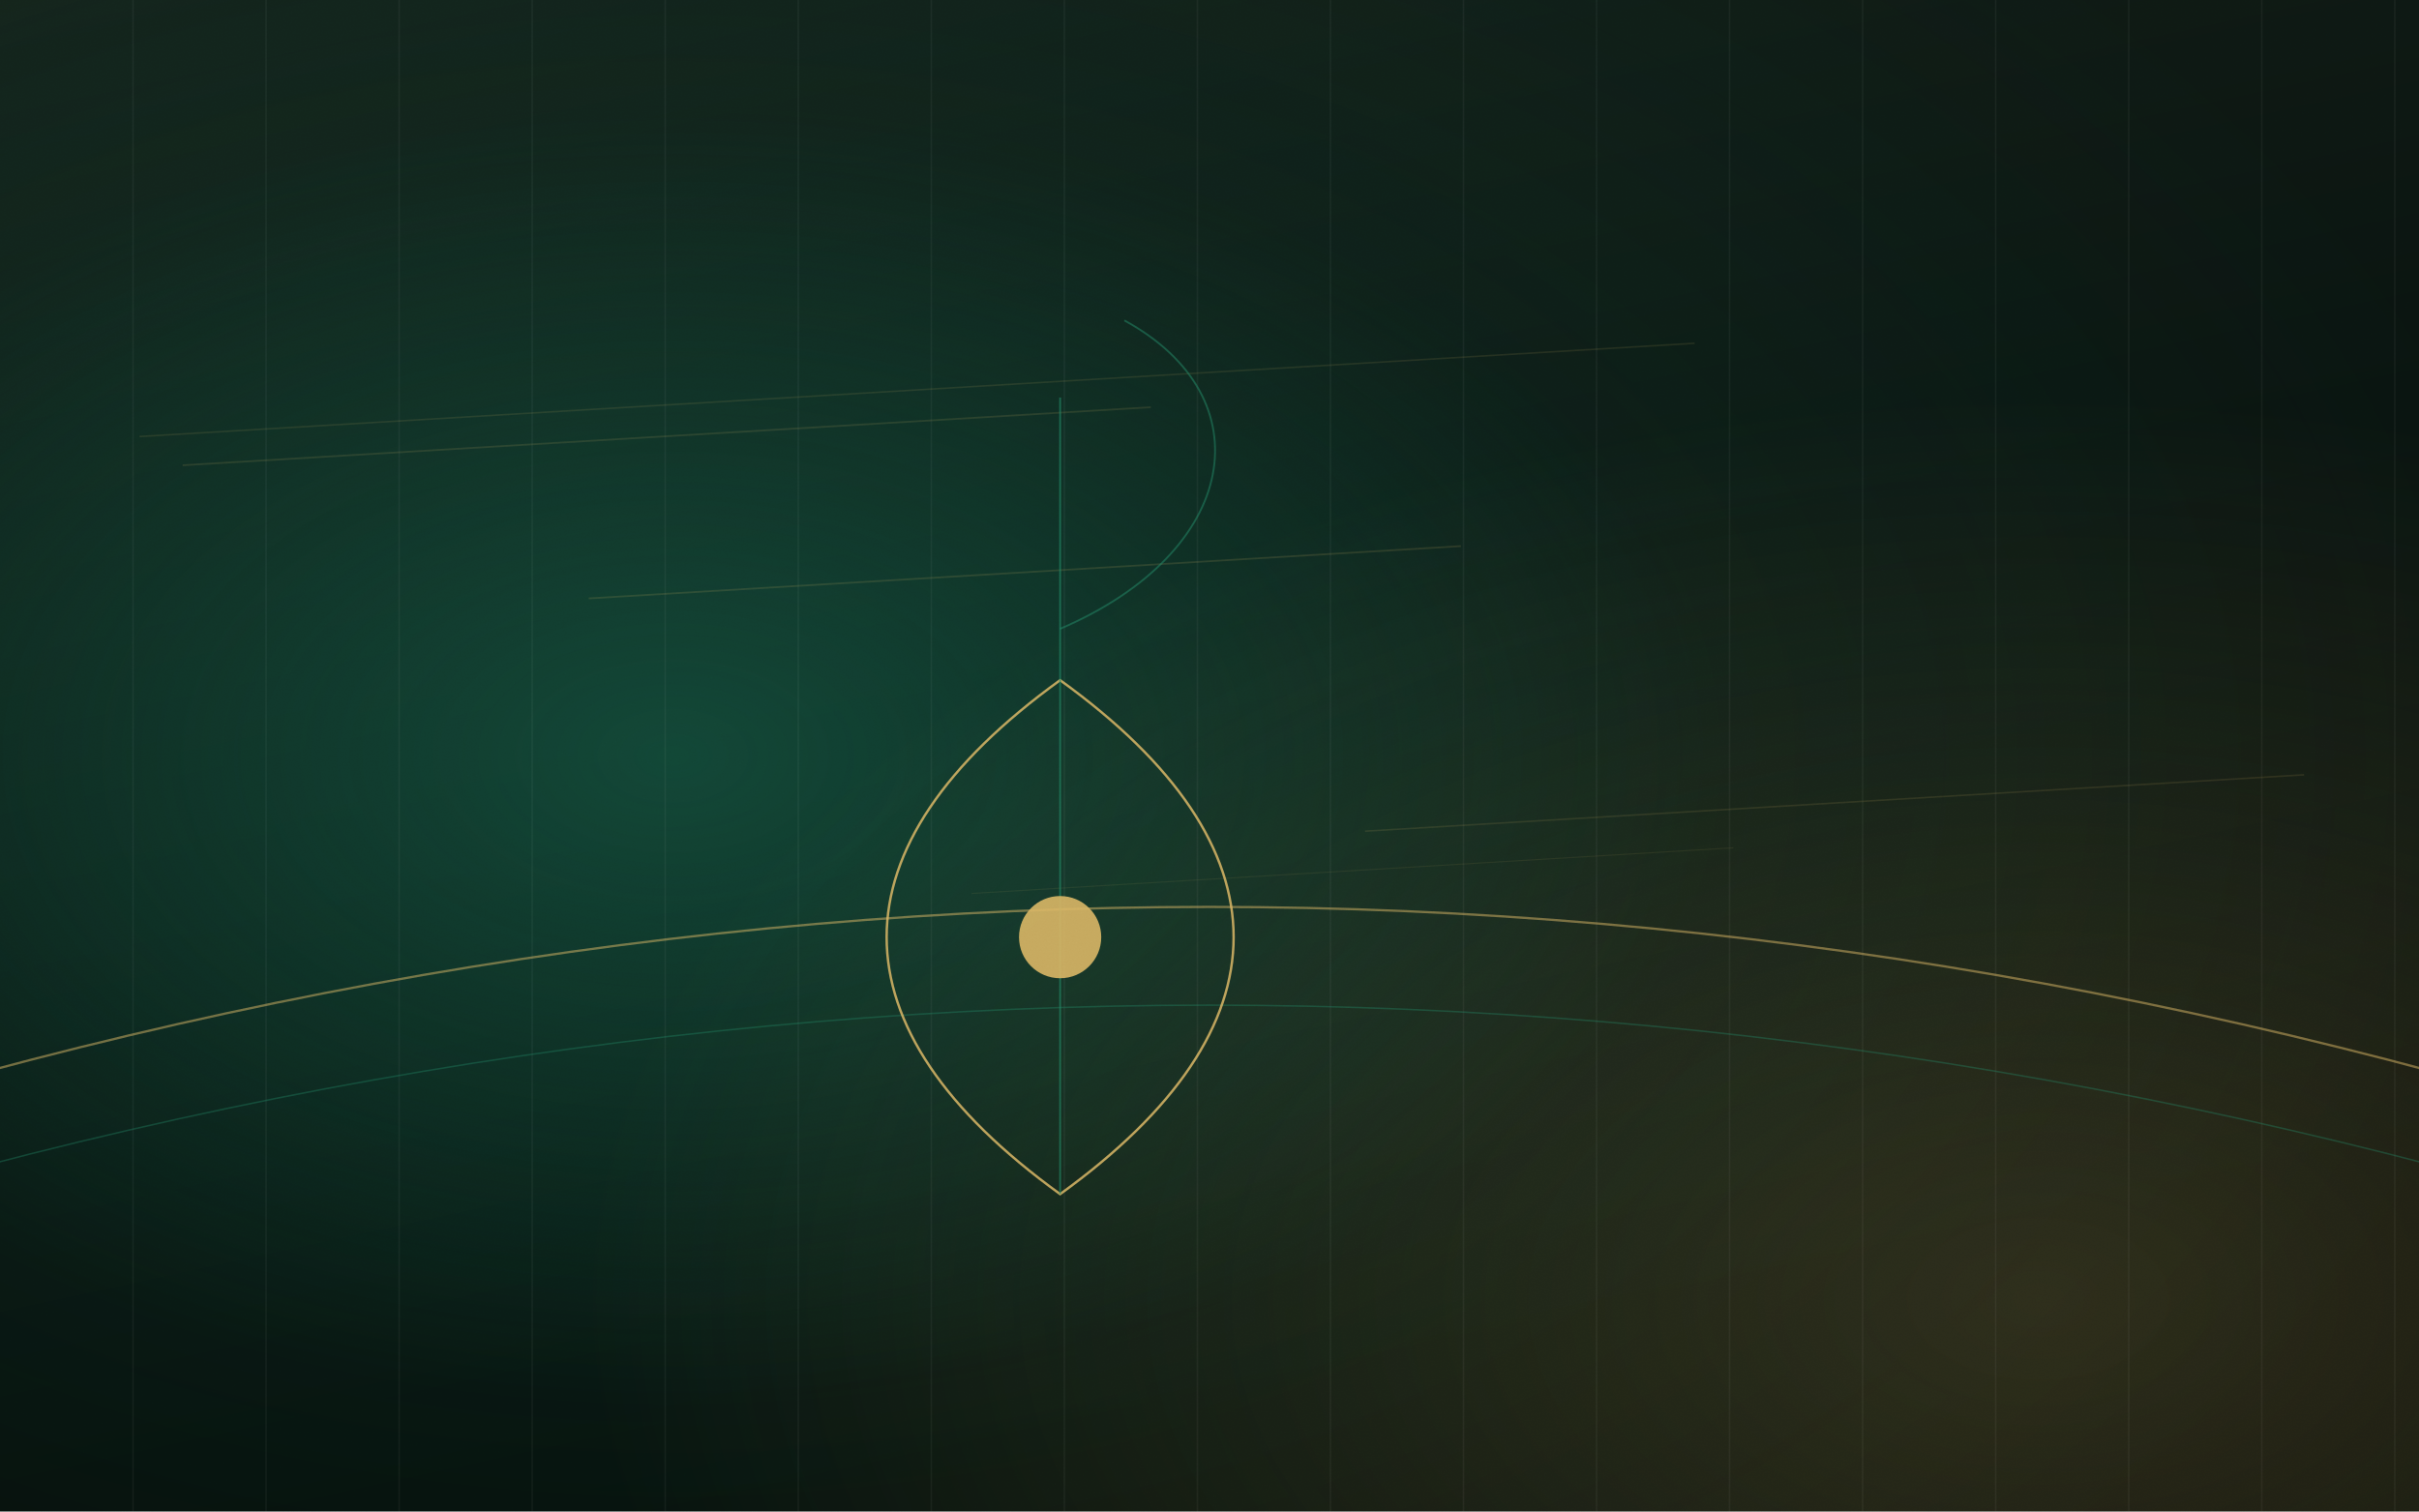
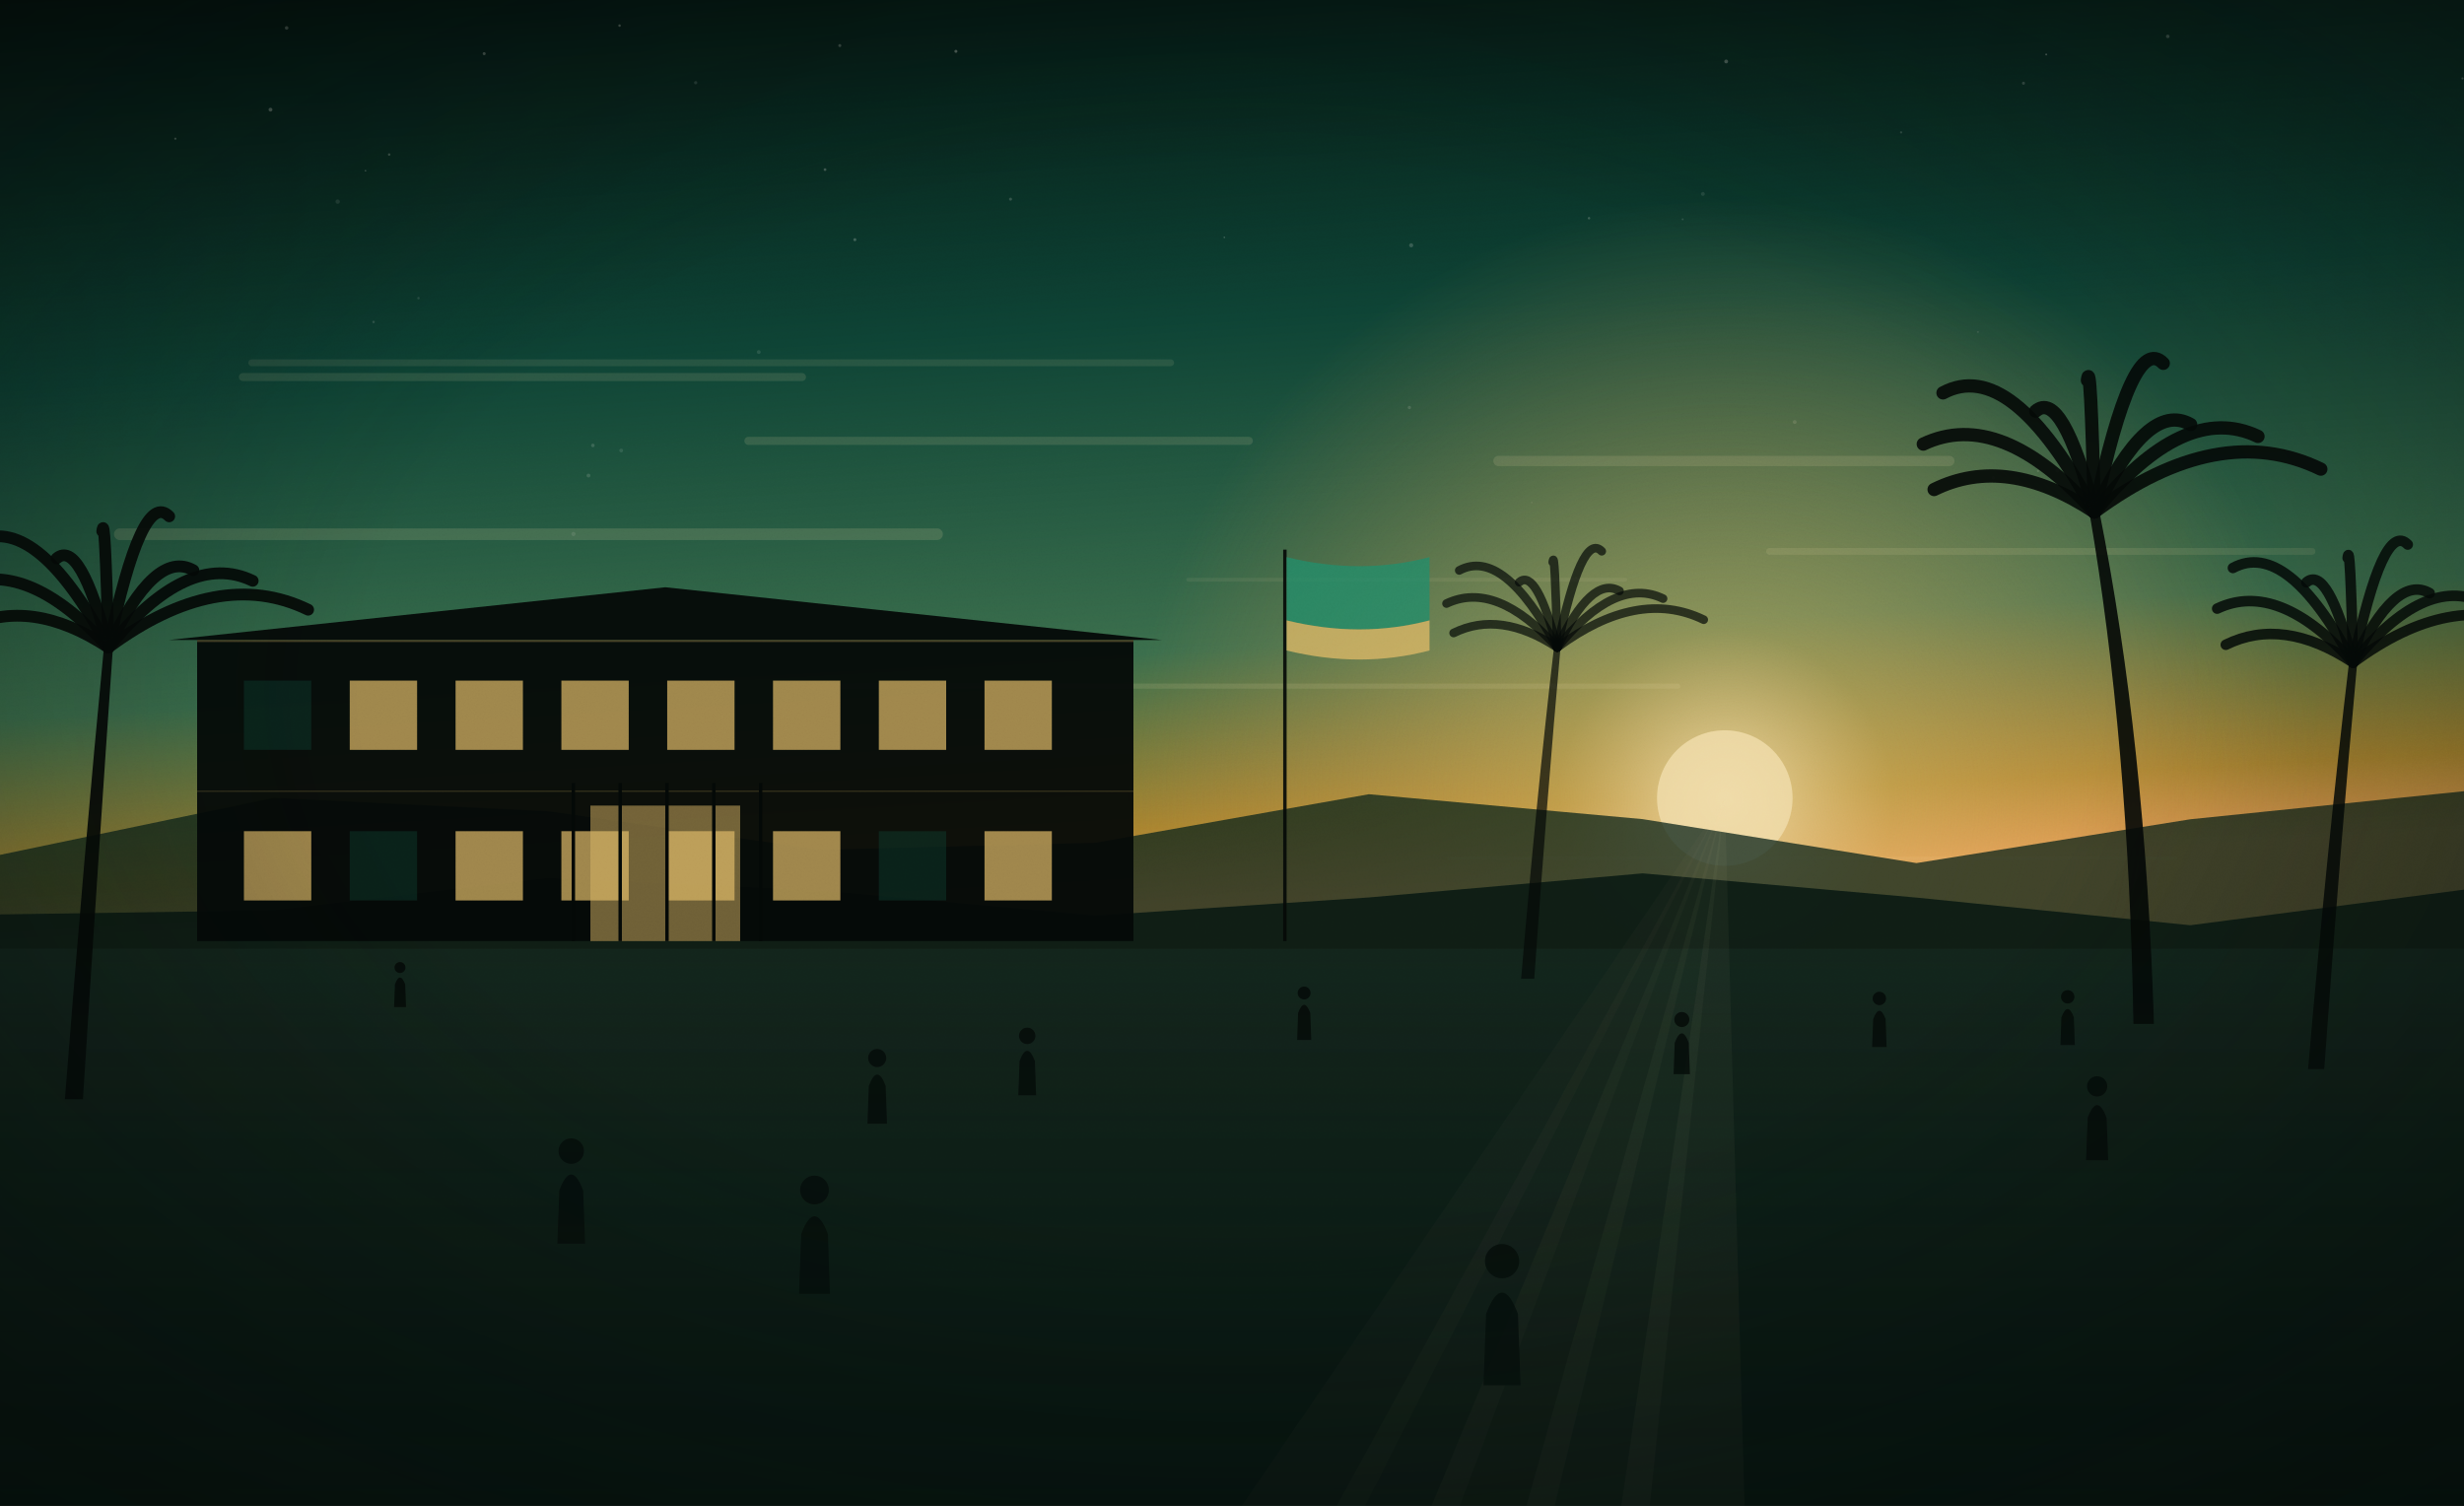
- <svg xmlns="http://www.w3.org/2000/svg" viewBox="0 0 1600 1000" width="1600" height="1000" role="presentation">
+ <svg xmlns="http://www.w3.org/2000/svg" viewBox="0 0 1800 1100" width="1800" height="1100" role="presentation" preserveAspectRatio="xMidYMid slice">
  <defs>
-     <linearGradient id="ground" x1="0" y1="0" x2="0.35" y2="1">
-       <stop offset="0" stop-color="#142019" />
-       <stop offset="0.55" stop-color="#0A1410" />
-       <stop offset="1" stop-color="#050B08" />
-     </linearGradient>
-     <radialGradient id="glow" cx="0.28" cy="0.50" r="0.78">
-       <stop offset="0" stop-color="#17604A" stop-opacity="0.67" />
-       <stop offset="0.55" stop-color="#17604A" stop-opacity="0.12" />
-       <stop offset="1" stop-color="#17604A" stop-opacity="0" />
-     </radialGradient>
-     <radialGradient id="warm" cx="0.84" cy="0.86" r="0.6">
-       <stop offset="0" stop-color="#D9B665" stop-opacity="0.19" />
-       <stop offset="1" stop-color="#D9B665" stop-opacity="0" />
-     </radialGradient>
-     <filter id="grain">
+     <pattern id="grain" width="180" height="180" patternUnits="userSpaceOnUse">
+       <rect width="180" height="180" filter="url(#noise)" />
+     </pattern>
+     <filter id="noise" x="0" y="0" width="180" height="180">
      <feTurbulence type="fractalNoise" baseFrequency="0.9" numOctaves="3" stitchTiles="stitch" />
      <feColorMatrix type="saturate" values="0" />
    </filter>
+     <radialGradient id="vignette" cx="0.5" cy="0.46" r="0.78">
+       <stop offset="0.45" stop-color="#040907" stop-opacity="0" />
+       <stop offset="1" stop-color="#040907" stop-opacity="0.62" />
+     </radialGradient>
+     <linearGradient id="shaft" x1="0" y1="0" x2="0.4" y2="1">
+       <stop offset="0" stop-color="#F0DCA9" stop-opacity="0.3" />
+       <stop offset="1" stop-color="#F0DCA9" stop-opacity="0" />
+     </linearGradient>
+     <linearGradient id="haze" x1="0" y1="0" x2="0" y2="1">
+       <stop offset="0" stop-color="#17604A" stop-opacity="0" />
+       <stop offset="1" stop-color="#17604A" stop-opacity="0.22" />
+     </linearGradient>
+     <clipPath id="frame">
+       <rect width="1800" height="1100" />
+     </clipPath>
+     <linearGradient id="sky" x1="0" y1="0" x2="0.15" y2="1">
+       <stop offset="0" stop-color="#03110D" />
+       <stop offset="0.4" stop-color="#0E4335" />
+       <stop offset="0.74" stop-color="#3B6E4C" />
+       <stop offset="0.92" stop-color="#A8842F" />
+       <stop offset="1" stop-color="#E39B54" />
+     </linearGradient>
+     <radialGradient id="sun" cx="0.5" cy="0.5" r="0.5">
+       <stop offset="0" stop-color="#F0DCA9" stop-opacity="0.95" />
+       <stop offset="0.28" stop-color="#D9B665" stop-opacity="0.5" />
+       <stop offset="1" stop-color="#E39B54" stop-opacity="0" />
+     </radialGradient>
+     <linearGradient id="ground" x1="0" y1="0" x2="0" y2="1">
+       <stop offset="0" stop-color="#13251C" />
+       <stop offset="1" stop-color="#050C09" />
+     </linearGradient>
  </defs>
-   <rect width="1600" height="1000" fill="url(#ground)" />
-   <rect width="1600" height="1000" fill="url(#glow)" />
-   <rect width="1600" height="1000" fill="url(#warm)" />
-   <line x1="88" y1="0" x2="88" y2="1000" stroke="#F7F4EC" stroke-width="1" opacity="0.05" />
-   <line x1="176" y1="0" x2="176" y2="1000" stroke="#F7F4EC" stroke-width="1" opacity="0.05" />
-   <line x1="264" y1="0" x2="264" y2="1000" stroke="#F7F4EC" stroke-width="1" opacity="0.05" />
-   <line x1="352" y1="0" x2="352" y2="1000" stroke="#F7F4EC" stroke-width="1" opacity="0.05" />
-   <line x1="440" y1="0" x2="440" y2="1000" stroke="#F7F4EC" stroke-width="1" opacity="0.05" />
-   <line x1="528" y1="0" x2="528" y2="1000" stroke="#F7F4EC" stroke-width="1" opacity="0.05" />
-   <line x1="616" y1="0" x2="616" y2="1000" stroke="#F7F4EC" stroke-width="1" opacity="0.05" />
-   <line x1="704" y1="0" x2="704" y2="1000" stroke="#F7F4EC" stroke-width="1" opacity="0.05" />
-   <line x1="792" y1="0" x2="792" y2="1000" stroke="#F7F4EC" stroke-width="1" opacity="0.05" />
-   <line x1="880" y1="0" x2="880" y2="1000" stroke="#F7F4EC" stroke-width="1" opacity="0.05" />
-   <line x1="968" y1="0" x2="968" y2="1000" stroke="#F7F4EC" stroke-width="1" opacity="0.05" />
-   <line x1="1056" y1="0" x2="1056" y2="1000" stroke="#F7F4EC" stroke-width="1" opacity="0.05" />
-   <line x1="1144" y1="0" x2="1144" y2="1000" stroke="#F7F4EC" stroke-width="1" opacity="0.05" />
-   <line x1="1232" y1="0" x2="1232" y2="1000" stroke="#F7F4EC" stroke-width="1" opacity="0.05" />
-   <line x1="1320" y1="0" x2="1320" y2="1000" stroke="#F7F4EC" stroke-width="1" opacity="0.05" />
-   <line x1="1408" y1="0" x2="1408" y2="1000" stroke="#F7F4EC" stroke-width="1" opacity="0.05" />
-   <line x1="1496" y1="0" x2="1496" y2="1000" stroke="#F7F4EC" stroke-width="1" opacity="0.05" />
-   <line x1="1584" y1="0" x2="1584" y2="1000" stroke="#F7F4EC" stroke-width="1" opacity="0.05" />
-   <line x1="92.3" y1="288.8" x2="1120.9" y2="227.1" stroke="#D9B665" stroke-width="1.03" opacity="0.115" />
-   <line x1="902.9" y1="549.9" x2="1524.0" y2="512.6" stroke="#D9B665" stroke-width="1.03" opacity="0.124" />
-   <line x1="389.4" y1="395.9" x2="966.3" y2="361.3" stroke="#D9B665" stroke-width="1.16" opacity="0.142" />
-   <line x1="120.8" y1="307.8" x2="761.2" y2="269.4" stroke="#D9B665" stroke-width="1.16" opacity="0.132" />
-   <line x1="642.7" y1="591.1" x2="1146.5" y2="560.9" stroke="#D9B665" stroke-width="0.71" opacity="0.085" />
-   <path d="M -240 780.0 Q 800.0 420.0 1840.0 780.0" fill="none" stroke="#D9B665" stroke-width="1.5" opacity="0.5" />
-   <path d="M -240 840.0 Q 800.0 490.0 1840.0 840.0" fill="none" stroke="#238C69" stroke-width="1" opacity="0.35" />
-   <g transform="translate(701.2 620.0)">
-     <path d="M0 -170.0 C 153.0 -59.5, 153.0 59.5, 0 170.0                C -153.0 59.5, -153.0 -59.5, 0 -170.0 Z" fill="none" stroke="#D9B665" stroke-width="1.6" opacity="0.85" />
-     <path d="M0 170.0 L 0 -357.0" stroke="#238C69" stroke-width="1.2" opacity="0.6" />
-     <path d="M0 -204.0 C 119.0 -255.0, 136.0 -357.0, 42.5 -408.0" fill="none" stroke="#238C69" stroke-width="1.2" opacity="0.5" />
-     <circle cx="0" cy="0" r="27.2" fill="#D9B665" opacity="0.9" />
+   <g clip-path="url(#frame)">
+     <rect width="1800" height="695.0" fill="url(#sky)" />
+     <circle cx="1798.9" cy="57.3" r="0.8" fill="#F7F4EC" opacity="0.276" />
+     <circle cx="1494.8" cy="39.8" r="0.7" fill="#F7F4EC" opacity="0.309" />
+     <circle cx="1160.8" cy="159.4" r="0.9" fill="#F7F4EC" opacity="0.194" />
+     <circle cx="267.0" cy="124.7" r="0.6" fill="#F7F4EC" opacity="0.271" />
+     <circle cx="894.4" cy="173.4" r="0.6" fill="#F7F4EC" opacity="0.228" />
+     <circle cx="1229.2" cy="160.2" r="0.7" fill="#F7F4EC" opacity="0.136" />
+     <circle cx="1456.1" cy="349.0" r="1.2" fill="#F7F4EC" opacity="0.134" />
+     <circle cx="1488.8" cy="344.1" r="0.8" fill="#F7F4EC" opacity="0.125" />
+     <circle cx="1030.9" cy="179.2" r="1.5" fill="#F7F4EC" opacity="0.181" />
+     <circle cx="305.7" cy="217.8" r="0.9" fill="#F7F4EC" opacity="0.125" />
+     <circle cx="246.7" cy="147.3" r="1.6" fill="#F7F4EC" opacity="0.114" />
+     <circle cx="1388.8" cy="96.7" r="0.8" fill="#F7F4EC" opacity="0.174" />
+     <circle cx="1151.5" cy="421.9" r="0.7" fill="#F7F4EC" opacity="0.109" />
+     <circle cx="453.8" cy="329.1" r="1.4" fill="#F7F4EC" opacity="0.109" />
+     <circle cx="452.6" cy="18.7" r="0.9" fill="#F7F4EC" opacity="0.269" />
+     <circle cx="1244.0" cy="141.7" r="1.4" fill="#F7F4EC" opacity="0.107" />
+     <circle cx="418.9" cy="390.1" r="1.5" fill="#F7F4EC" opacity="0.109" />
+     <circle cx="613.5" cy="33.3" r="1.1" fill="#F7F4EC" opacity="0.209" />
+     <circle cx="1444.9" cy="242.5" r="0.7" fill="#F7F4EC" opacity="0.116" />
+     <circle cx="272.9" cy="235.2" r="0.9" fill="#F7F4EC" opacity="0.158" />
+     <circle cx="1478.2" cy="60.8" r="1.1" fill="#F7F4EC" opacity="0.205" />
+     <circle cx="197.6" cy="80.1" r="1.4" fill="#F7F4EC" opacity="0.297" />
+     <circle cx="508.2" cy="60.4" r="1.2" fill="#F7F4EC" opacity="0.126" />
+     <circle cx="698.3" cy="37.5" r="1.1" fill="#F7F4EC" opacity="0.297" />
+     <circle cx="1119.0" cy="367.1" r="0.6" fill="#F7F4EC" opacity="0.103" />
+     <circle cx="554.3" cy="257.2" r="1.4" fill="#F7F4EC" opacity="0.112" />
+     <circle cx="1502.9" cy="343.8" r="1.4" fill="#F7F4EC" opacity="0.142" />
+     <circle cx="209.4" cy="20.4" r="1.3" fill="#F7F4EC" opacity="0.241" />
+     <circle cx="738.2" cy="145.5" r="1.1" fill="#F7F4EC" opacity="0.174" />
+     <circle cx="1029.6" cy="297.7" r="1.2" fill="#F7F4EC" opacity="0.137" />
+     <circle cx="128.1" cy="101.3" r="0.8" fill="#F7F4EC" opacity="0.281" />
+     <circle cx="624.5" cy="175.1" r="1.1" fill="#F7F4EC" opacity="0.226" />
+     <circle cx="602.7" cy="123.9" r="1.0" fill="#F7F4EC" opacity="0.240" />
+     <circle cx="429.9" cy="347.4" r="1.4" fill="#F7F4EC" opacity="0.144" />
+     <circle cx="1583.6" cy="26.6" r="1.3" fill="#F7F4EC" opacity="0.223" />
+     <circle cx="353.7" cy="39.2" r="1.1" fill="#F7F4EC" opacity="0.269" />
+     <circle cx="1311.1" cy="308.3" r="1.4" fill="#F7F4EC" opacity="0.137" />
+     <circle cx="284.3" cy="112.9" r="0.9" fill="#F7F4EC" opacity="0.237" />
+     <circle cx="433.1" cy="325.4" r="1.3" fill="#F7F4EC" opacity="0.150" />
+     <circle cx="1261.0" cy="44.9" r="1.4" fill="#F7F4EC" opacity="0.265" />
+     <circle cx="1260.0" cy="583.0" r="440.0" fill="url(#sun)" />
+     <circle cx="1260.0" cy="583.0" r="49.5" fill="#F0DCA9" opacity="0.85" />
+     <rect x="181.4" y="262.5" width="676.3" height="5.0" rx="2.5" fill="#F0DCA9" opacity="0.105" />
+     <rect x="1290.2" y="400.3" width="401.3" height="5.0" rx="2.5" fill="#F0DCA9" opacity="0.114" />
+     <rect x="543.8" y="319.1" width="371.4" height="5.9" rx="2.9" fill="#F0DCA9" opacity="0.132" />
+     <rect x="174.5" y="272.5" width="414.3" height="5.9" rx="3.0" fill="#F0DCA9" opacity="0.122" />
+     <rect x="866.6" y="422.1" width="322.1" height="2.8" rx="1.4" fill="#F0DCA9" opacity="0.075" />
+     <rect x="1090.9" y="333.0" width="336.9" height="7.5" rx="3.8" fill="#F0DCA9" opacity="0.131" />
+     <rect x="1057.0" y="625.9" width="533.6" height="2.3" rx="1.1" fill="#F0DCA9" opacity="0.079" />
+     <rect x="578.9" y="499.4" width="648.6" height="3.7" rx="1.8" fill="#F0DCA9" opacity="0.122" />
+     <rect x="83.3" y="386.0" width="605.5" height="8.5" rx="4.2" fill="#F0DCA9" opacity="0.149" />
+     <path d="M0 1100.0 L 0 610.5 L 0.0 624.5 L 200.0 582.8 L 400.0 592.6 L 600.0 620.8 L 800.0 615.7 L 1000.0 580.2 L 1200.0 598.4 L 1400.0 630.5 L 1600.0 598.5 L 1800.0 578.0 L 1800.0 1100.0 Z" fill="#0B241B" opacity="0.75" />
+     <path d="M0 1100.0 L 0 660.0 L 0.0 668.0 L 200.0 665.0 L 400.0 641.5 L 600.0 650.6 L 800.0 668.9 L 1000.0 655.6 L 1200.0 638.0 L 1400.0 655.7 L 1600.0 675.9 L 1800.0 649.9 L 1800.0 1100.0 Z" fill="#071812" opacity="0.85" />
+     <rect y="693.0" width="1800" height="407.0" fill="url(#ground)" />
+     <path d="M1260.0 583.0 L1184.4 1100.0 L1274.4 1100.0 Z" fill="#F0DCA9" opacity="0.045" />
+     <path d="M1260.0 583.0 L1115.1 1100.0 L1205.1 1100.0 Z" fill="#F0DCA9" opacity="0.039" />
+     <path d="M1260.0 583.0 L1045.8 1100.0 L1135.8 1100.0 Z" fill="#F0DCA9" opacity="0.033" />
+     <path d="M1260.0 583.0 L976.5 1100.0 L1066.5 1100.0 Z" fill="#F0DCA9" opacity="0.027" />
+     <path d="M1260.0 583.0 L907.2 1100.0 L997.2 1100.0 Z" fill="#F0DCA9" opacity="0.021" />
+     <g>
+       <rect x="144.0" y="467.5" width="684.0" height="220.0" fill="#040907" opacity="0.94" />
+       <path d="M123.5 467.5 L486.0 429.0 L848.5 467.5 Z" fill="#040907" opacity="0.94" />
+       <rect x="144.0" y="467.5" width="684.0" height="1.5" fill="#D9B665" opacity="0.3" />
+       <rect x="144.0" y="577.5" width="684.0" height="1" fill="#D9B665" opacity="0.18" />
+       <rect x="178.2" y="497.2" width="49.2" height="50.6" fill="#0E4335" opacity="0.4" />
+       <rect x="255.5" y="497.2" width="49.2" height="50.6" fill="#D9B665" opacity="0.72" />
+       <rect x="332.8" y="497.2" width="49.2" height="50.6" fill="#D9B665" opacity="0.72" />
+       <rect x="410.1" y="497.2" width="49.2" height="50.6" fill="#D9B665" opacity="0.72" />
+       <rect x="487.4" y="497.2" width="49.2" height="50.6" fill="#D9B665" opacity="0.72" />
+       <rect x="564.7" y="497.2" width="49.2" height="50.6" fill="#D9B665" opacity="0.72" />
+       <rect x="642.0" y="497.2" width="49.2" height="50.6" fill="#D9B665" opacity="0.72" />
+       <rect x="719.2" y="497.2" width="49.2" height="50.6" fill="#D9B665" opacity="0.72" />
+       <rect x="178.2" y="607.2" width="49.2" height="50.6" fill="#D9B665" opacity="0.72" />
+       <rect x="255.5" y="607.2" width="49.2" height="50.6" fill="#0E4335" opacity="0.4" />
+       <rect x="332.8" y="607.2" width="49.2" height="50.6" fill="#D9B665" opacity="0.72" />
+       <rect x="410.1" y="607.2" width="49.2" height="50.6" fill="#D9B665" opacity="0.72" />
+       <rect x="487.4" y="607.2" width="49.2" height="50.6" fill="#D9B665" opacity="0.72" />
+       <rect x="564.7" y="607.2" width="49.2" height="50.6" fill="#D9B665" opacity="0.72" />
+       <rect x="642.0" y="607.2" width="49.2" height="50.6" fill="#0E4335" opacity="0.4" />
+       <rect x="719.2" y="607.2" width="49.2" height="50.6" fill="#D9B665" opacity="0.72" />
+       <rect x="431.3" y="588.5" width="109.4" height="99.0" fill="#D9B665" opacity="0.5" />
+       <rect x="417.6" y="572.0" width="2.5" height="115.5" fill="#040907" />
+       <rect x="451.8" y="572.0" width="2.5" height="115.5" fill="#040907" />
+       <rect x="486.0" y="572.0" width="2.5" height="115.5" fill="#040907" />
+       <rect x="520.2" y="572.0" width="2.5" height="115.5" fill="#040907" />
+       <rect x="554.4" y="572.0" width="2.5" height="115.5" fill="#040907" />
+     </g>
+     <g>
+       <rect x="937.4" y="401.5" width="2.5" height="286.0" fill="#040907" opacity="0.9" />
+       <path d="M939.9 407.0                q 54.0 13.2 104.4 0                l 0 46.2                q -50.4 13.2 -104.4 0 Z" fill="#238C69" opacity="0.8" />
+       <path d="M939.9 453.2                q 54.0 13.2 104.4 0                l 0 22.0                q -50.4 13.2 -104.4 0 Z" fill="#D9B665" opacity="0.8" />
+     </g>
+     <path d="M1558.5 748.0       Q 1555.2 542.3 1526.3 374.0       L 1533.7 374.0       Q 1567.2 542.3 1573.5 748.0 Z" fill="#040907" opacity="0.9" />
+     <path d="M1530.0 374.0 Q 1465.6 331.6 1412.9 357.6" fill="none" stroke="#040907" stroke-width="9.7" stroke-linecap="round" opacity="0.9" />
+     <path d="M1530.0 374.0 Q 1461.2 297.7 1405.0 324.4" fill="none" stroke="#040907" stroke-width="9.7" stroke-linecap="round" opacity="0.9" />
+     <path d="M1530.0 374.0 Q 1469.2 260.2 1419.4 287.0" fill="none" stroke="#040907" stroke-width="9.7" stroke-linecap="round" opacity="0.9" />
+     <path d="M1530.0 374.0 Q 1506.4 283.8 1487.1 300.3" fill="none" stroke="#040907" stroke-width="9.7" stroke-linecap="round" opacity="0.9" />
+     <path d="M1530.0 374.0 Q 1527.2 258.8 1524.9 277.8" fill="none" stroke="#040907" stroke-width="9.7" stroke-linecap="round" opacity="0.9" />
+     <path d="M1530.0 374.0 Q 1557.7 242.2 1580.3 265.4" fill="none" stroke="#040907" stroke-width="9.7" stroke-linecap="round" opacity="0.9" />
+     <path d="M1530.0 374.0 Q 1568.7 292.0 1600.3 310.1" fill="none" stroke="#040907" stroke-width="9.7" stroke-linecap="round" opacity="0.9" />
+     <path d="M1530.0 374.0 Q 1595.7 293.0 1649.5 318.8" fill="none" stroke="#040907" stroke-width="9.7" stroke-linecap="round" opacity="0.9" />
+     <path d="M1530.0 374.0 Q 1621.0 306.6 1695.4 342.7" fill="none" stroke="#040907" stroke-width="9.7" stroke-linecap="round" opacity="0.9" />
+     <path d="M1686.1 781.0       Q 1700.1 617.6 1716.0 484.0       L 1722.0 484.0       Q 1709.6 617.6 1697.9 781.0 Z" fill="#040907" opacity="0.85" />
+     <path d="M1719.0 484.0 Q 1667.9 450.3 1626.0 471.0" fill="none" stroke="#040907" stroke-width="7.7" stroke-linecap="round" opacity="0.85" />
+     <path d="M1719.0 484.0 Q 1664.4 423.4 1619.7 444.6" fill="none" stroke="#040907" stroke-width="7.7" stroke-linecap="round" opacity="0.85" />
+     <path d="M1719.0 484.0 Q 1670.7 393.6 1631.2 414.9" fill="none" stroke="#040907" stroke-width="7.7" stroke-linecap="round" opacity="0.85" />
+     <path d="M1719.0 484.0 Q 1700.3 412.4 1684.9 425.4" fill="none" stroke="#040907" stroke-width="7.7" stroke-linecap="round" opacity="0.85" />
+     <path d="M1719.0 484.0 Q 1716.8 392.5 1715.0 407.6" fill="none" stroke="#040907" stroke-width="7.7" stroke-linecap="round" opacity="0.85" />
+     <path d="M1719.0 484.0 Q 1741.0 379.4 1758.9 397.8" fill="none" stroke="#040907" stroke-width="7.7" stroke-linecap="round" opacity="0.85" />
+     <path d="M1719.0 484.0 Q 1749.7 418.9 1774.9 433.3" fill="none" stroke="#040907" stroke-width="7.7" stroke-linecap="round" opacity="0.85" />
+     <path d="M1719.0 484.0 Q 1771.2 419.7 1813.9 440.2" fill="none" stroke="#040907" stroke-width="7.7" stroke-linecap="round" opacity="0.85" />
+     <path d="M1719.0 484.0 Q 1791.2 430.5 1850.3 459.1" fill="none" stroke="#040907" stroke-width="7.7" stroke-linecap="round" opacity="0.85" />
+     <path d="M1111.2 715.0       Q 1122.5 581.9 1135.2 473.0       L 1140.0 473.0       Q 1130.2 581.9 1120.8 715.0 Z" fill="#040907" opacity="0.7" />
+     <path d="M1137.6 473.0 Q 1095.9 445.6 1061.9 462.4" fill="none" stroke="#040907" stroke-width="6.3" stroke-linecap="round" opacity="0.7" />
+     <path d="M1137.6 473.0 Q 1093.1 423.6 1056.7 440.9" fill="none" stroke="#040907" stroke-width="6.3" stroke-linecap="round" opacity="0.7" />
+     <path d="M1137.6 473.0 Q 1098.2 399.4 1066.0 416.7" fill="none" stroke="#040907" stroke-width="6.3" stroke-linecap="round" opacity="0.7" />
+     <path d="M1137.6 473.0 Q 1122.3 414.7 1109.8 425.3" fill="none" stroke="#040907" stroke-width="6.3" stroke-linecap="round" opacity="0.7" />
+     <path d="M1137.6 473.0 Q 1135.8 398.5 1134.3 410.7" fill="none" stroke="#040907" stroke-width="6.3" stroke-linecap="round" opacity="0.7" />
+     <path d="M1137.6 473.0 Q 1155.5 387.7 1170.1 402.7" fill="none" stroke="#040907" stroke-width="6.3" stroke-linecap="round" opacity="0.7" />
+     <path d="M1137.6 473.0 Q 1162.6 420.0 1183.1 431.7" fill="none" stroke="#040907" stroke-width="6.3" stroke-linecap="round" opacity="0.7" />
+     <path d="M1137.6 473.0 Q 1180.1 420.6 1214.9 437.3" fill="none" stroke="#040907" stroke-width="6.3" stroke-linecap="round" opacity="0.7" />
+     <path d="M1137.6 473.0 Q 1196.5 429.4 1244.6 452.7" fill="none" stroke="#040907" stroke-width="6.3" stroke-linecap="round" opacity="0.7" />
+     <path d="M47.4 803.0       Q 61.6 621.5 75.9 473.0       L 82.5 473.0       Q 72.1 621.5 60.6 803.0 Z" fill="#040907" opacity="0.92" />
+     <path d="M79.2 473.0 Q 22.4 435.6 -24.1 458.5" fill="none" stroke="#040907" stroke-width="8.6" stroke-linecap="round" opacity="0.92" />
+     <path d="M79.2 473.0 Q 18.5 405.7 -31.1 429.3" fill="none" stroke="#040907" stroke-width="8.6" stroke-linecap="round" opacity="0.92" />
+     <path d="M79.2 473.0 Q 25.5 372.6 -18.4 396.3" fill="none" stroke="#040907" stroke-width="8.6" stroke-linecap="round" opacity="0.92" />
+     <path d="M79.2 473.0 Q 58.4 393.4 41.4 407.9" fill="none" stroke="#040907" stroke-width="8.6" stroke-linecap="round" opacity="0.92" />
+     <path d="M79.2 473.0 Q 76.7 371.4 74.7 388.1" fill="none" stroke="#040907" stroke-width="8.6" stroke-linecap="round" opacity="0.92" />
+     <path d="M79.2 473.0 Q 103.6 356.7 123.6 377.2" fill="none" stroke="#040907" stroke-width="8.6" stroke-linecap="round" opacity="0.92" />
+     <path d="M79.2 473.0 Q 113.3 400.7 141.3 416.6" fill="none" stroke="#040907" stroke-width="8.6" stroke-linecap="round" opacity="0.92" />
+     <path d="M79.2 473.0 Q 137.2 401.5 184.6 424.3" fill="none" stroke="#040907" stroke-width="8.6" stroke-linecap="round" opacity="0.92" />
+     <path d="M79.2 473.0 Q 159.5 413.6 225.1 445.4" fill="none" stroke="#040907" stroke-width="8.6" stroke-linecap="round" opacity="0.92" />
+     <g fill="#040907" opacity="0.85">
+       <circle cx="292.2" cy="706.8" r="4.0" />
+       <path d="M287.9 735.7 L288.5 719.1              Q 292.2 709.1 296.0 719.1              L296.6 735.7 Z" />
+     </g>
+     <g fill="#040907" opacity="0.85">
+       <circle cx="952.7" cy="725.4" r="4.7" />
+       <path d="M947.6 759.7 L948.3 740.0              Q 952.7 728.1 957.2 740.0              L957.9 759.7 Z" />
+     </g>
+     <g fill="#040907" opacity="0.85">
+       <circle cx="1097.3" cy="921.3" r="12.5" />
+       <path d="M1083.7 1012.0 L1085.6 959.9              Q 1097.3 928.6 1108.9 959.9              L1110.8 1012.0 Z" />
+     </g>
+     <g fill="#040907" opacity="0.85">
+       <circle cx="595.0" cy="869.3" r="10.5" />
+       <path d="M583.7 945.2 L585.3 901.6              Q 595.0 875.4 604.8 901.6              L606.3 945.2 Z" />
+     </g>
+     <g fill="#040907" opacity="0.85">
+       <circle cx="1510.5" cy="728.2" r="4.9" />
+       <path d="M1505.2 763.4 L1505.9 743.2              Q 1510.5 731.1 1515.0 743.2              L1515.7 763.4 Z" />
+     </g>
+     <g fill="#040907" opacity="0.85">
+       <circle cx="1372.9" cy="729.4" r="4.9" />
+       <path d="M1367.6 764.9 L1368.4 744.5              Q 1372.9 732.3 1377.5 744.5              L1378.2 764.9 Z" />
+     </g>
+     <g fill="#040907" opacity="0.85">
+       <circle cx="640.8" cy="772.9" r="6.6" />
+       <path d="M633.7 820.9 L634.7 793.3              Q 640.8 776.7 647.0 793.3              L648.0 820.9 Z" />
+     </g>
+     <g fill="#040907" opacity="0.85">
+       <circle cx="417.3" cy="840.9" r="9.3" />
+       <path d="M407.2 908.5 L408.6 869.7              Q 417.3 846.3 426.0 869.7              L427.4 908.5 Z" />
+     </g>
+     <g fill="#040907" opacity="0.85">
+       <circle cx="1532.0" cy="793.6" r="7.4" />
+       <path d="M1523.9 847.6 L1525.1 816.6              Q 1532.0 798.0 1538.9 816.6              L1540.1 847.6 Z" />
+     </g>
+     <g fill="#040907" opacity="0.85">
+       <circle cx="750.4" cy="756.7" r="6.0" />
+       <path d="M743.9 800.1 L744.8 775.1              Q 750.4 760.2 756.0 775.1              L756.9 800.1 Z" />
+     </g>
+     <g fill="#040907" opacity="0.85">
+       <circle cx="1228.6" cy="744.8" r="5.5" />
+       <path d="M1222.6 784.7 L1223.4 761.8              Q 1228.6 748.0 1233.7 761.8              L1234.5 784.7 Z" />
+     </g>
+     <rect y="693.0" width="1800" height="407.0" fill="url(#haze)" opacity="0.5" />
+     <rect width="1800" height="1100" fill="url(#vignette)" />
+     <rect width="1800" height="1100" fill="url(#grain)" opacity="0.05" style="mix-blend-mode:overlay" />
  </g>
-   <rect width="1600" height="1000" filter="url(#grain)" opacity="0.055" style="mix-blend-mode:overlay" />
</svg>
